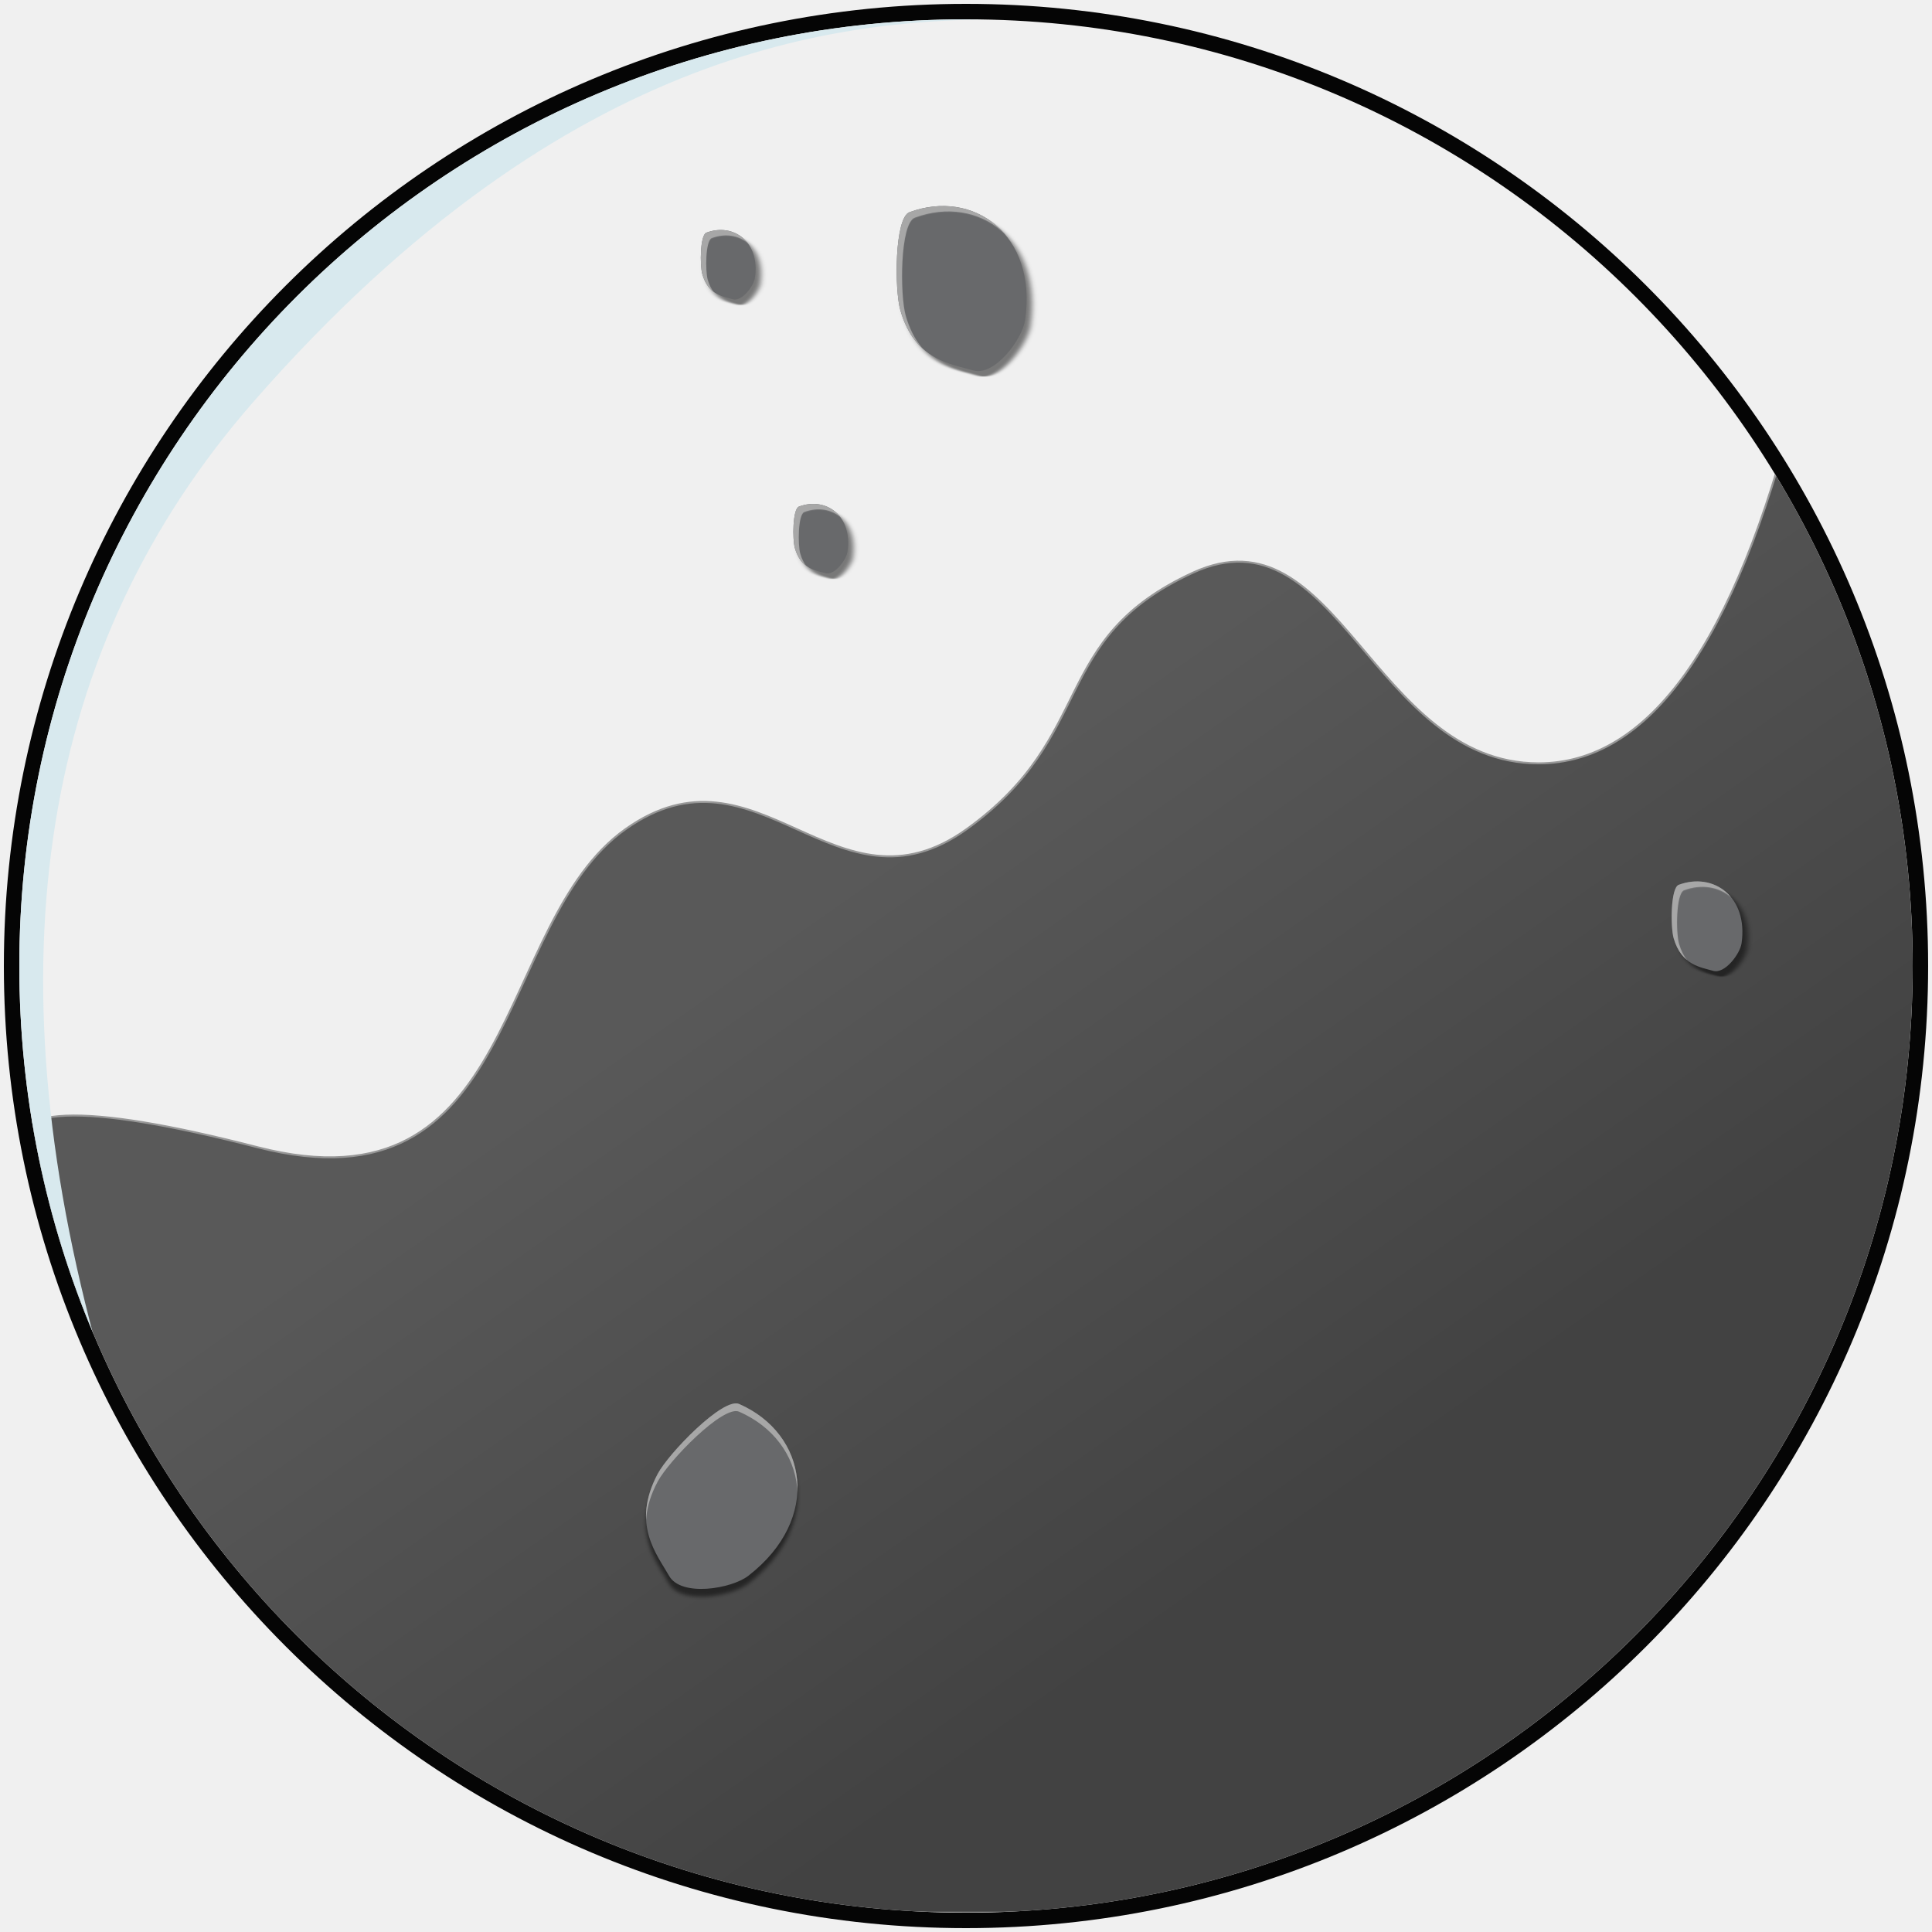
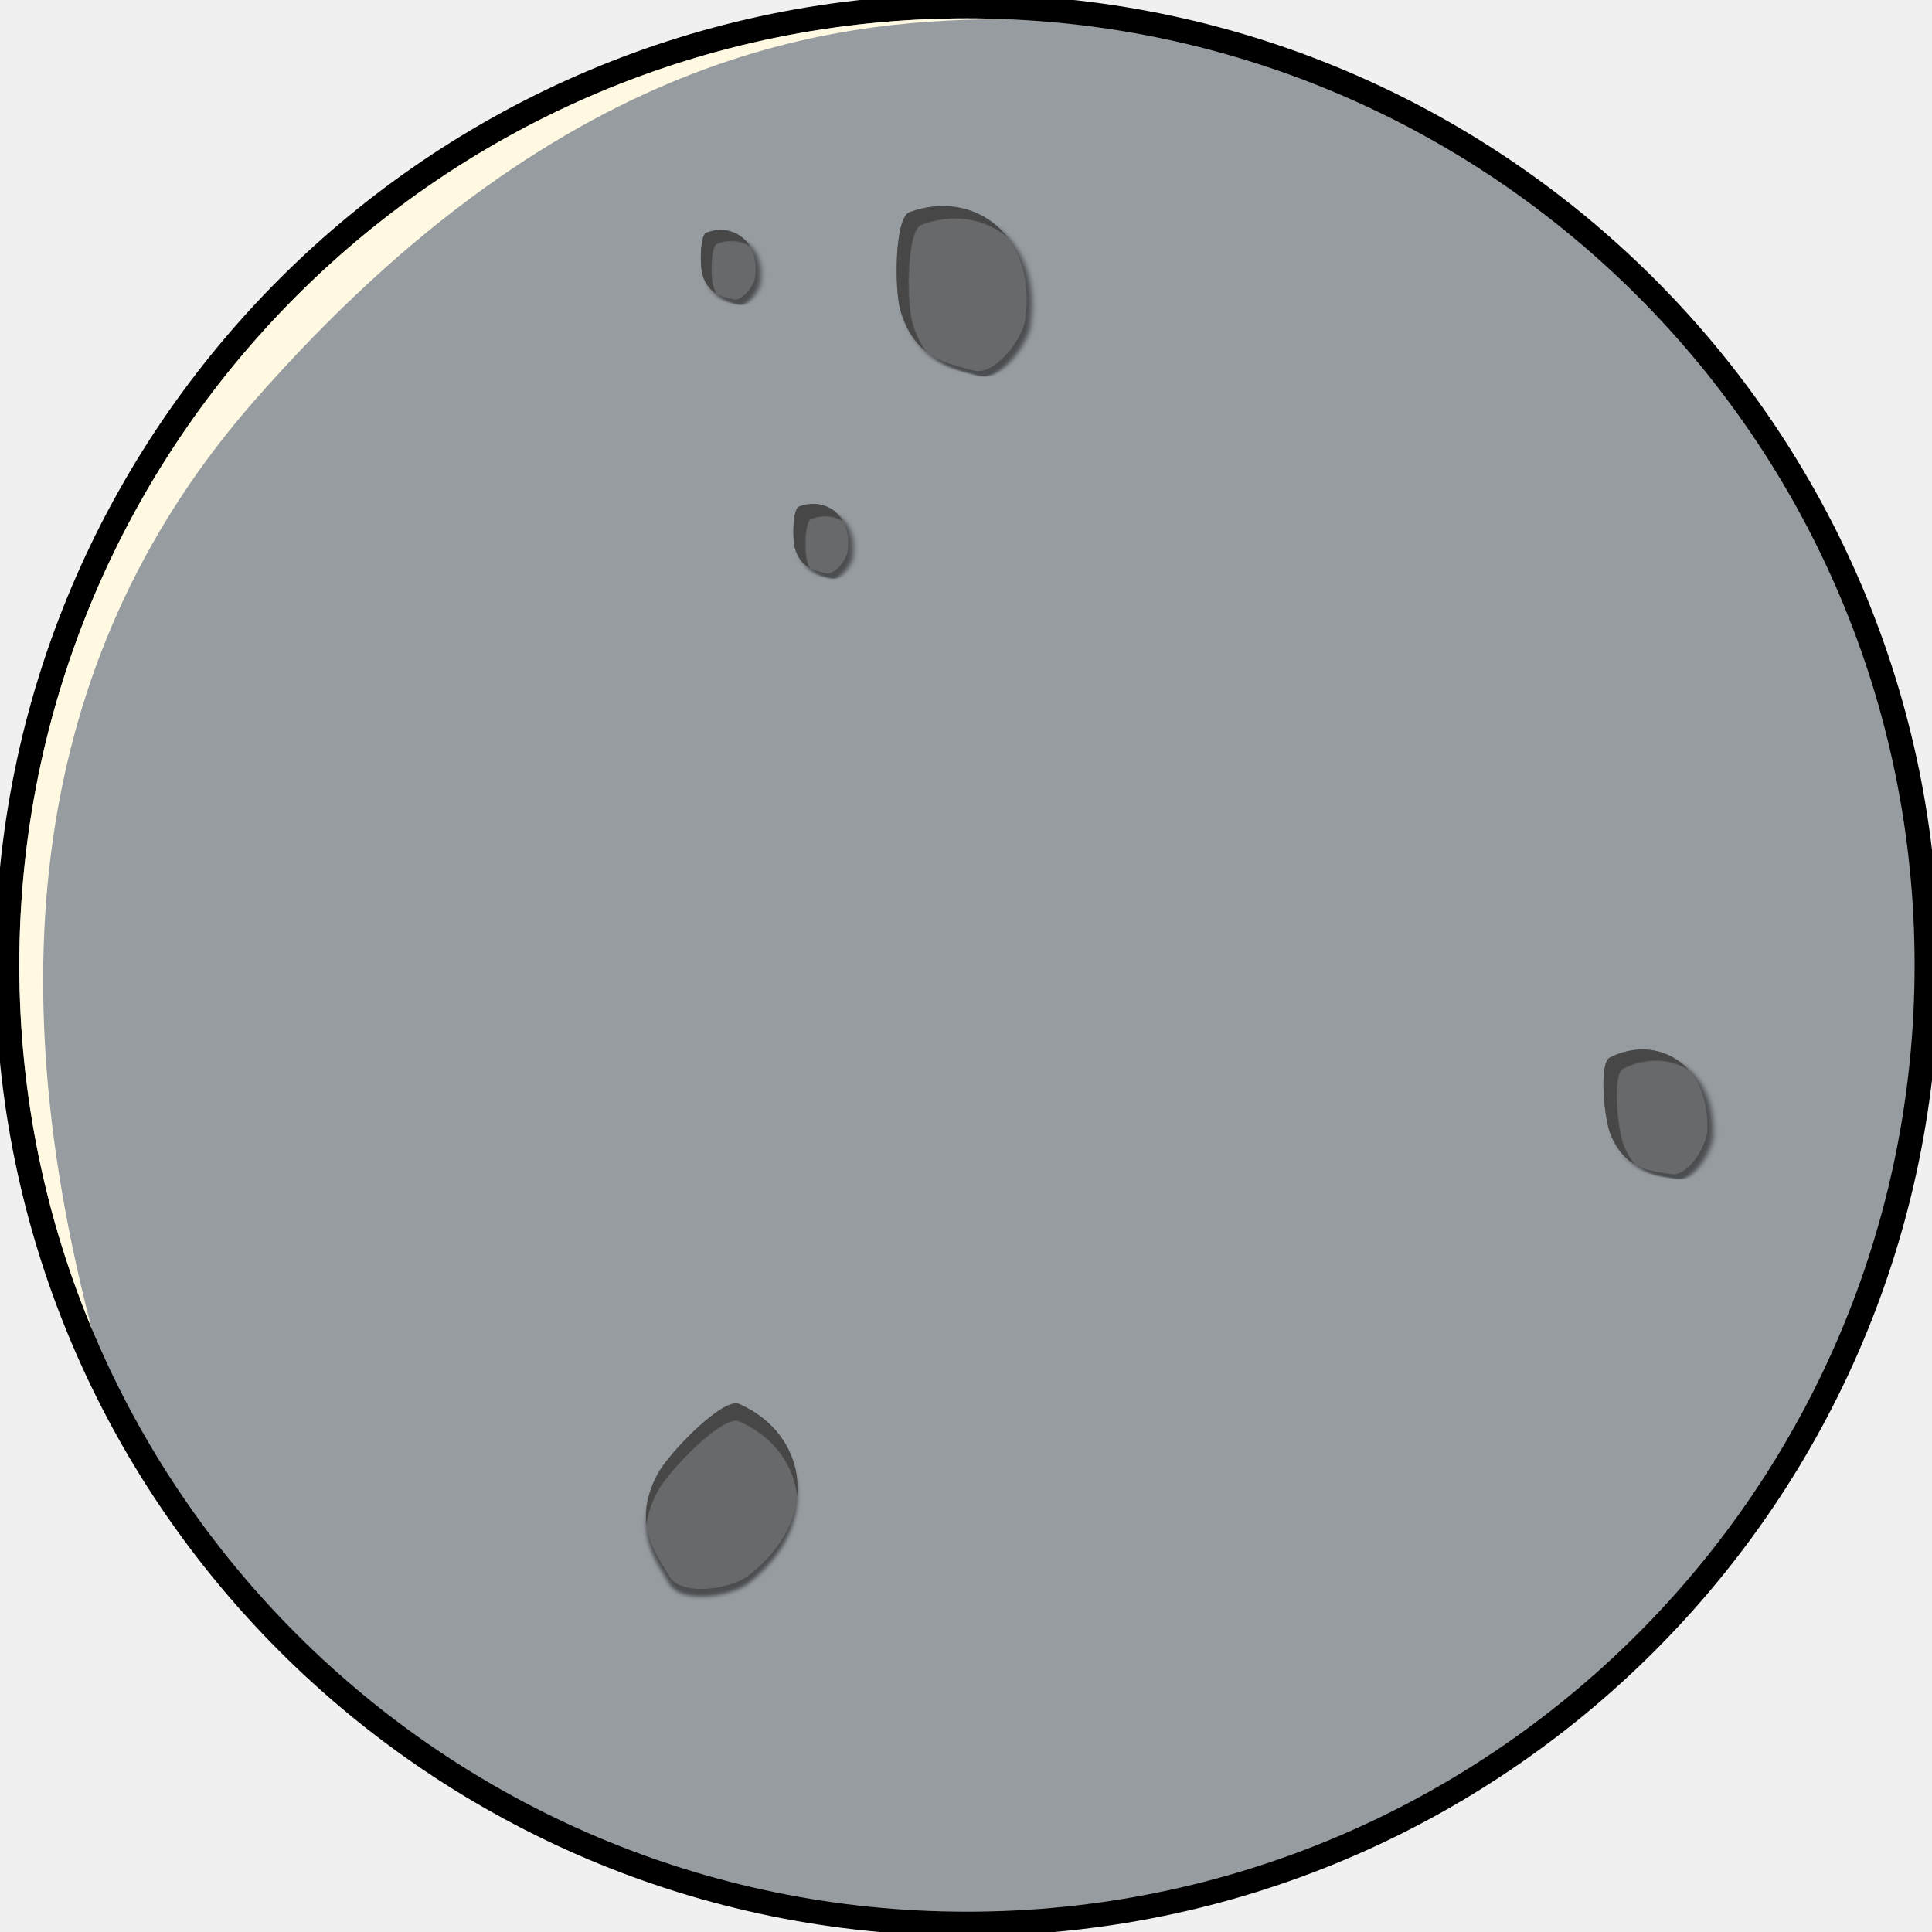
<svg xmlns="http://www.w3.org/2000/svg" xmlns:xlink="http://www.w3.org/1999/xlink" width="1000px" height="1000px" viewBox="0 0 1000 1000" version="1.1">
  <defs>
-     <linearGradient x1="23.607%" y1="10.382%" x2="77.844%" y2="88.964%" id="linearGradient-1">
-       <stop stop-color="#878E93" offset="0%" />
-       <stop stop-color="#5E5E5E" offset="100%" />
-     </linearGradient>
-     <circle id="path-2" cx="490" cy="490" r="490" />
-     <linearGradient x1="31.195%" y1="39.583%" x2="63.983%" y2="72.551%" id="linearGradient-4">
-       <stop stop-color="#595959" offset="0%" />
-       <stop stop-color="#424242" offset="100%" />
-     </linearGradient>
-     <path d="M336.325,805.664 C330.08,794.614 316.55,778.999 330.405,752.892 C336.113,742.138 364.314,713.076 372.565,716.689 C407.914,732.164 415.691,775.96 377.283,805.664 C368.612,812.37 342.571,816.715 336.325,805.664 Z" id="path-5" />
-     <filter x="-6.4%" y="-3.1%" width="112.8%" height="112.5%" filterUnits="objectBoundingBox" id="filter-6">
+     <ellipse id="path-1" cx="491.02" cy="490.48" rx="490.5" ry="490" />
+     <path d="M346.325,815.664 C340.08,804.614 326.55,788.999 340.405,762.892 C346.113,752.138 374.314,723.076 382.565,726.689 C417.914,742.164 425.691,785.96 387.283,815.664 C378.612,822.37 352.571,826.715 346.325,815.664 Z" id="path-3" />
+     <filter x="-6.4%" y="-3.1%" width="112.8%" height="112.5%" filterUnits="objectBoundingBox" id="filter-4">
      <feOffset dx="0" dy="4" in="SourceAlpha" result="shadowOffsetOuter1" />
      <feGaussianBlur stdDeviation="1" in="shadowOffsetOuter1" result="shadowBlurOuter1" />
      <feColorMatrix values="0 0 0 0 0   0 0 0 0 0   0 0 0 0 0  0 0 0 0.5 0" type="matrix" in="shadowBlurOuter1" />
    </filter>
-     <filter x="-5.1%" y="-2.1%" width="110.2%" height="110.4%" filterUnits="objectBoundingBox" id="filter-7">
-       <feOffset dx="0" dy="4" in="SourceAlpha" result="shadowOffsetInner1" />
+     <filter x="-8.3%" y="-4.7%" width="116.6%" height="115.6%" filterUnits="objectBoundingBox" id="filter-5">
+       <feOffset dx="0" dy="9" in="SourceAlpha" result="shadowOffsetInner1" />
      <feComposite in="shadowOffsetInner1" in2="SourceAlpha" operator="arithmetic" k2="-1" k3="1" result="shadowInnerInner1" />
-       <feColorMatrix values="0 0 0 0 0.655   0 0 0 0 0.655   0 0 0 0 0.655  0 0 0 1 0" type="matrix" in="shadowInnerInner1" />
+       <feColorMatrix values="0 0 0 0 0.278   0 0 0 0 0.278   0 0 0 0 0.278  0 0 0 1 0" type="matrix" in="shadowInnerInner1" />
    </filter>
-     <path d="M858.573,488.808 C855.45,483.295 848.685,475.505 855.613,462.481 C858.466,457.117 872.567,442.619 876.693,444.421 C894.367,452.141 898.256,473.989 879.051,488.808 C874.716,492.153 861.695,494.32 858.573,488.808 Z" id="path-8" />
-     <filter x="-12.8%" y="-6.3%" width="125.5%" height="125.0%" filterUnits="objectBoundingBox" id="filter-9">
+     <path d="M835.532,603.217 C831.071,595.393 821.407,584.337 831.304,565.852 C835.381,558.238 855.524,537.661 861.418,540.219 C886.667,551.176 892.222,582.185 864.788,603.217 C858.594,607.965 839.993,611.041 835.532,603.217 Z" id="path-6" />
+     <filter x="-8.9%" y="-4.4%" width="117.9%" height="117.6%" filterUnits="objectBoundingBox" id="filter-7">
      <feOffset dx="0" dy="4" in="SourceAlpha" result="shadowOffsetOuter1" />
      <feGaussianBlur stdDeviation="1" in="shadowOffsetOuter1" result="shadowBlurOuter1" />
      <feColorMatrix values="0 0 0 0 0   0 0 0 0 0   0 0 0 0 0  0 0 0 0.5 0" type="matrix" in="shadowBlurOuter1" />
    </filter>
-     <filter x="-10.2%" y="-4.2%" width="120.4%" height="120.9%" filterUnits="objectBoundingBox" id="filter-10">
-       <feOffset dx="0" dy="4" in="SourceAlpha" result="shadowOffsetInner1" />
+     <filter x="-11.6%" y="-6.6%" width="123.2%" height="122.1%" filterUnits="objectBoundingBox" id="filter-8">
+       <feOffset dx="0" dy="9" in="SourceAlpha" result="shadowOffsetInner1" />
      <feComposite in="shadowOffsetInner1" in2="SourceAlpha" operator="arithmetic" k2="-1" k3="1" result="shadowInnerInner1" />
-       <feColorMatrix values="0 0 0 0 0.655   0 0 0 0 0.655   0 0 0 0 0.655  0 0 0 1 0" type="matrix" in="shadowInnerInner1" />
+       <feColorMatrix values="0 0 0 0 0.278   0 0 0 0 0.278   0 0 0 0 0.278  0 0 0 1 0" type="matrix" in="shadowInnerInner1" />
    </filter>
-     <path d="M460.27,174.974 C454.545,164.826 442.143,150.485 454.844,126.509 C460.075,116.633 485.927,89.944 493.49,93.261 C525.894,107.473 533.022,147.694 497.814,174.974 C489.866,181.132 465.995,185.122 460.27,174.974 Z" id="path-11" />
-     <filter x="-7.0%" y="-3.4%" width="113.9%" height="113.6%" filterUnits="objectBoundingBox" id="filter-12">
+     <path d="M470.27,184.974 C464.545,174.826 452.143,160.485 464.844,136.509 C470.075,126.633 495.927,99.944 503.49,103.261 C535.894,117.473 543.022,157.694 507.814,184.974 C499.866,191.132 475.995,195.122 470.27,184.974 Z" id="path-9" />
+     <filter x="-7.0%" y="-3.4%" width="113.9%" height="113.6%" filterUnits="objectBoundingBox" id="filter-10">
      <feOffset dx="0" dy="4" in="SourceAlpha" result="shadowOffsetOuter1" />
      <feGaussianBlur stdDeviation="1" in="shadowOffsetOuter1" result="shadowBlurOuter1" />
      <feColorMatrix values="0 0 0 0 0   0 0 0 0 0   0 0 0 0 0  0 0 0 0.5 0" type="matrix" in="shadowBlurOuter1" />
    </filter>
-     <filter x="-5.6%" y="-2.3%" width="111.1%" height="111.3%" filterUnits="objectBoundingBox" id="filter-13">
-       <feOffset dx="0" dy="4" in="SourceAlpha" result="shadowOffsetInner1" />
+     <filter x="-9.0%" y="-5.1%" width="118.1%" height="117.0%" filterUnits="objectBoundingBox" id="filter-11">
+       <feOffset dx="0" dy="9" in="SourceAlpha" result="shadowOffsetInner1" />
      <feComposite in="shadowOffsetInner1" in2="SourceAlpha" operator="arithmetic" k2="-1" k3="1" result="shadowInnerInner1" />
-       <feColorMatrix values="0 0 0 0 0.655   0 0 0 0 0.655   0 0 0 0 0.655  0 0 0 1 0" type="matrix" in="shadowInnerInner1" />
+       <feColorMatrix values="0 0 0 0 0.279   0 0 0 0 0.279   0 0 0 0 0.279  0 0 0 1 0" type="matrix" in="shadowInnerInner1" />
    </filter>
-     <path d="M355.276,141.994 C352.848,137.734 347.586,131.715 352.974,121.651 C355.194,117.505 366.161,106.302 369.37,107.695 C383.117,113.66 386.141,130.543 371.204,141.994 C367.832,144.579 357.705,146.254 355.276,141.994 Z" id="path-14" />
-     <filter x="-16.4%" y="-8.1%" width="132.8%" height="132.4%" filterUnits="objectBoundingBox" id="filter-15">
+     <path d="M365.276,151.994 C362.848,147.734 357.586,141.715 362.974,131.651 C365.194,127.505 376.161,116.302 379.37,117.695 C393.117,123.66 396.141,140.543 381.204,151.994 C377.832,154.579 367.705,156.254 365.276,151.994 Z" id="path-12" />
+     <filter x="-16.4%" y="-8.1%" width="132.8%" height="132.4%" filterUnits="objectBoundingBox" id="filter-13">
      <feOffset dx="0" dy="4" in="SourceAlpha" result="shadowOffsetOuter1" />
      <feGaussianBlur stdDeviation="1" in="shadowOffsetOuter1" result="shadowBlurOuter1" />
      <feColorMatrix values="0 0 0 0 0   0 0 0 0 0   0 0 0 0 0  0 0 0 0.5 0" type="matrix" in="shadowBlurOuter1" />
    </filter>
-     <filter x="-13.1%" y="-5.4%" width="126.2%" height="127.0%" filterUnits="objectBoundingBox" id="filter-16">
-       <feOffset dx="0" dy="4" in="SourceAlpha" result="shadowOffsetInner1" />
+     <filter x="-19.7%" y="-10.8%" width="139.4%" height="137.8%" filterUnits="objectBoundingBox" id="filter-14">
+       <feOffset dx="0" dy="8" in="SourceAlpha" result="shadowOffsetInner1" />
      <feComposite in="shadowOffsetInner1" in2="SourceAlpha" operator="arithmetic" k2="-1" k3="1" result="shadowInnerInner1" />
-       <feColorMatrix values="0 0 0 0 0.655   0 0 0 0 0.655   0 0 0 0 0.655  0 0 0 1 0" type="matrix" in="shadowInnerInner1" />
+       <feColorMatrix values="0 0 0 0 0.278   0 0 0 0 0.278   0 0 0 0 0.278  0 0 0 1 0" type="matrix" in="shadowInnerInner1" />
    </filter>
-     <path d="M403.179,283.774 C400.75,279.514 395.488,273.494 400.877,263.43 C403.096,259.285 414.063,248.082 417.272,249.475 C431.019,255.44 434.043,272.323 419.107,283.774 C415.735,286.359 405.607,288.033 403.179,283.774 Z" id="path-17" />
-     <filter x="-16.4%" y="-8.1%" width="132.8%" height="132.4%" filterUnits="objectBoundingBox" id="filter-18">
+     <path d="M413.179,293.774 C410.75,289.514 405.488,283.494 410.877,273.43 C413.096,269.285 424.063,258.082 427.272,259.475 C441.019,265.44 444.043,282.323 429.107,293.774 C425.735,296.359 415.607,298.033 413.179,293.774 Z" id="path-15" />
+     <filter x="-16.4%" y="-8.1%" width="132.8%" height="132.4%" filterUnits="objectBoundingBox" id="filter-16">
      <feOffset dx="0" dy="4" in="SourceAlpha" result="shadowOffsetOuter1" />
      <feGaussianBlur stdDeviation="1" in="shadowOffsetOuter1" result="shadowBlurOuter1" />
      <feColorMatrix values="0 0 0 0 0   0 0 0 0 0   0 0 0 0 0  0 0 0 0.5 0" type="matrix" in="shadowBlurOuter1" />
    </filter>
-     <filter x="-13.1%" y="-5.4%" width="126.2%" height="127.0%" filterUnits="objectBoundingBox" id="filter-19">
-       <feOffset dx="0" dy="4" in="SourceAlpha" result="shadowOffsetInner1" />
+     <filter x="-21.3%" y="-12.2%" width="142.6%" height="140.5%" filterUnits="objectBoundingBox" id="filter-17">
+       <feOffset dx="0" dy="9" in="SourceAlpha" result="shadowOffsetInner1" />
      <feComposite in="shadowOffsetInner1" in2="SourceAlpha" operator="arithmetic" k2="-1" k3="1" result="shadowInnerInner1" />
-       <feColorMatrix values="0 0 0 0 0.655   0 0 0 0 0.655   0 0 0 0 0.655  0 0 0 1 0" type="matrix" in="shadowInnerInner1" />
+       <feColorMatrix values="0 0 0 0 0.278   0 0 0 0 0.278   0 0 0 0 0.278  0 0 0 1 0" type="matrix" in="shadowInnerInner1" />
    </filter>
  </defs>
-   <g id="Artboard" stroke="none" stroke-width="1" fill="none" fill-rule="evenodd">
-     <g id="Path" transform="translate(10, 10)">
-       <mask id="mask-3" fill="white">
-         <use xlink:href="#path-2" />
+   <g id="Mercury" stroke="none" stroke-width="1" fill="none" fill-rule="evenodd">
+     <ellipse id="Oval" stroke="#000000" stroke-width="25" fill="#979CA1" cx="500.5" cy="499.5" rx="490.5" ry="490" />
+     <g id="Path-2" transform="translate(9.48, 9.02)">
+       <mask id="mask-2" fill="white">
+         <use xlink:href="#path-1" />
      </mask>
-       <circle stroke="#050505" stroke-width="8" cx="490" cy="490" r="494" />
-       <path d="M123.191,583.779 C259.89,618.975 245.073,467.943 313.78,419.162 C382.487,370.381 422.486,467.943 490.35,419.162 C558.213,370.381 532.737,320.745 607.529,286.381 C682.322,252.016 700.488,385.105 786.405,385.105 C843.683,385.105 888.062,322.723 919.541,197.96 L1085.84,197.96 L1085.84,980 L0.284,980 L0.284,588.98 C-8.911,562.049 32.058,560.316 123.191,583.779 Z" stroke="#979797" fill="url(#linearGradient-4)" mask="url(#mask-3)" />
-       <path d="M41.564,692.86 C-15.522,488.927 11.004,323.979 121.141,198.017 C286.347,9.073 431.642,-0.119 514.5,-0.119 C511.116,-0.672 375.576,-10.415 183.137,52.388 C166.353,57.865 128.723,85.777 70.246,136.122 L-23.52,427.777 L-1.103,692.86 L41.564,692.86 Z" id="Path-2" fill="#D8E9EE" mask="url(#mask-3)" />
-       <g id="Path-3" mask="url(#mask-3)">
-         <use fill="black" fill-opacity="1" filter="url(#filter-6)" xlink:href="#path-5" />
-         <use fill="#68696B" fill-rule="evenodd" xlink:href="#path-5" />
-         <use fill="black" fill-opacity="1" filter="url(#filter-7)" xlink:href="#path-5" />
-       </g>
-       <g id="Path-3" mask="url(#mask-3)" transform="translate(872.2, 468.2222) rotate(-44) translate(-872.2, -468.2222) ">
-         <use fill="black" fill-opacity="1" filter="url(#filter-9)" xlink:href="#path-8" />
-         <use fill="#68696B" fill-rule="evenodd" xlink:href="#path-8" />
-         <use fill="black" fill-opacity="1" filter="url(#filter-10)" xlink:href="#path-8" />
-       </g>
-       <g id="Path-3" mask="url(#mask-3)" transform="translate(485.2538, 137.0779) rotate(-44) translate(-485.2538, -137.0779) ">
-         <use fill="black" fill-opacity="1" filter="url(#filter-12)" xlink:href="#path-11" />
-         <use fill="#68696B" fill-rule="evenodd" xlink:href="#path-11" />
-         <use fill="black" fill-opacity="1" filter="url(#filter-13)" xlink:href="#path-11" />
-       </g>
-       <g id="Path-3" mask="url(#mask-3)" transform="translate(365.8755, 126.0868) rotate(-44) translate(-365.8755, -126.0868) ">
-         <use fill="black" fill-opacity="1" filter="url(#filter-15)" xlink:href="#path-14" />
-         <use fill="#68696B" fill-rule="evenodd" xlink:href="#path-14" />
-         <use fill="black" fill-opacity="1" filter="url(#filter-16)" xlink:href="#path-14" />
-       </g>
-       <g id="Path-3" mask="url(#mask-3)" transform="translate(413.7778, 267.8667) rotate(-44) translate(-413.7778, -267.8667) ">
-         <use fill="black" fill-opacity="1" filter="url(#filter-18)" xlink:href="#path-17" />
-         <use fill="#68696B" fill-rule="evenodd" xlink:href="#path-17" />
-         <use fill="black" fill-opacity="1" filter="url(#filter-19)" xlink:href="#path-17" />
-       </g>
+       <use id="Mask" fill="#979CA1" xlink:href="#path-1" />
+       <path d="M42.084,693.84 C-15.002,489.907 11.524,324.959 121.661,198.997 C286.867,10.053 432.162,0.861 515.02,0.861 C511.636,0.308 376.096,-9.435 183.657,53.368 C166.873,58.845 129.243,86.757 70.766,137.102 L-23,428.757 L-0.583,693.84 L42.084,693.84 Z" fill="#FFF9E1" mask="url(#mask-2)" />
+     </g>
+     <g id="Path-3">
+       <use fill="black" fill-opacity="1" filter="url(#filter-4)" xlink:href="#path-3" />
+       <use fill="#68696B" fill-rule="evenodd" xlink:href="#path-3" />
+       <use fill="black" fill-opacity="1" filter="url(#filter-5)" xlink:href="#path-3" />
+     </g>
+     <g id="Path-3" transform="translate(855, 574) rotate(-50) translate(-855, -574) ">
+       <use fill="black" fill-opacity="1" filter="url(#filter-7)" xlink:href="#path-6" />
+       <use fill="#68696B" fill-rule="evenodd" xlink:href="#path-6" />
+       <use fill="black" fill-opacity="1" filter="url(#filter-8)" xlink:href="#path-6" />
+     </g>
+     <g id="Path-3" transform="translate(495.2538, 147.0779) rotate(-44) translate(-495.2538, -147.0779) ">
+       <use fill="black" fill-opacity="1" filter="url(#filter-10)" xlink:href="#path-9" />
+       <use fill="#68696B" fill-rule="evenodd" xlink:href="#path-9" />
+       <use fill="black" fill-opacity="1" filter="url(#filter-11)" xlink:href="#path-9" />
+     </g>
+     <g id="Path-3" transform="translate(375.8755, 136.0868) rotate(-44) translate(-375.8755, -136.0868) ">
+       <use fill="black" fill-opacity="1" filter="url(#filter-13)" xlink:href="#path-12" />
+       <use fill="#68696B" fill-rule="evenodd" xlink:href="#path-12" />
+       <use fill="black" fill-opacity="1" filter="url(#filter-14)" xlink:href="#path-12" />
+     </g>
+     <g id="Path-3" transform="translate(423.7778, 277.8667) rotate(-44) translate(-423.7778, -277.8667) ">
+       <use fill="black" fill-opacity="1" filter="url(#filter-16)" xlink:href="#path-15" />
+       <use fill="#68696B" fill-rule="evenodd" xlink:href="#path-15" />
+       <use fill="black" fill-opacity="1" filter="url(#filter-17)" xlink:href="#path-15" />
    </g>
  </g>
</svg>
